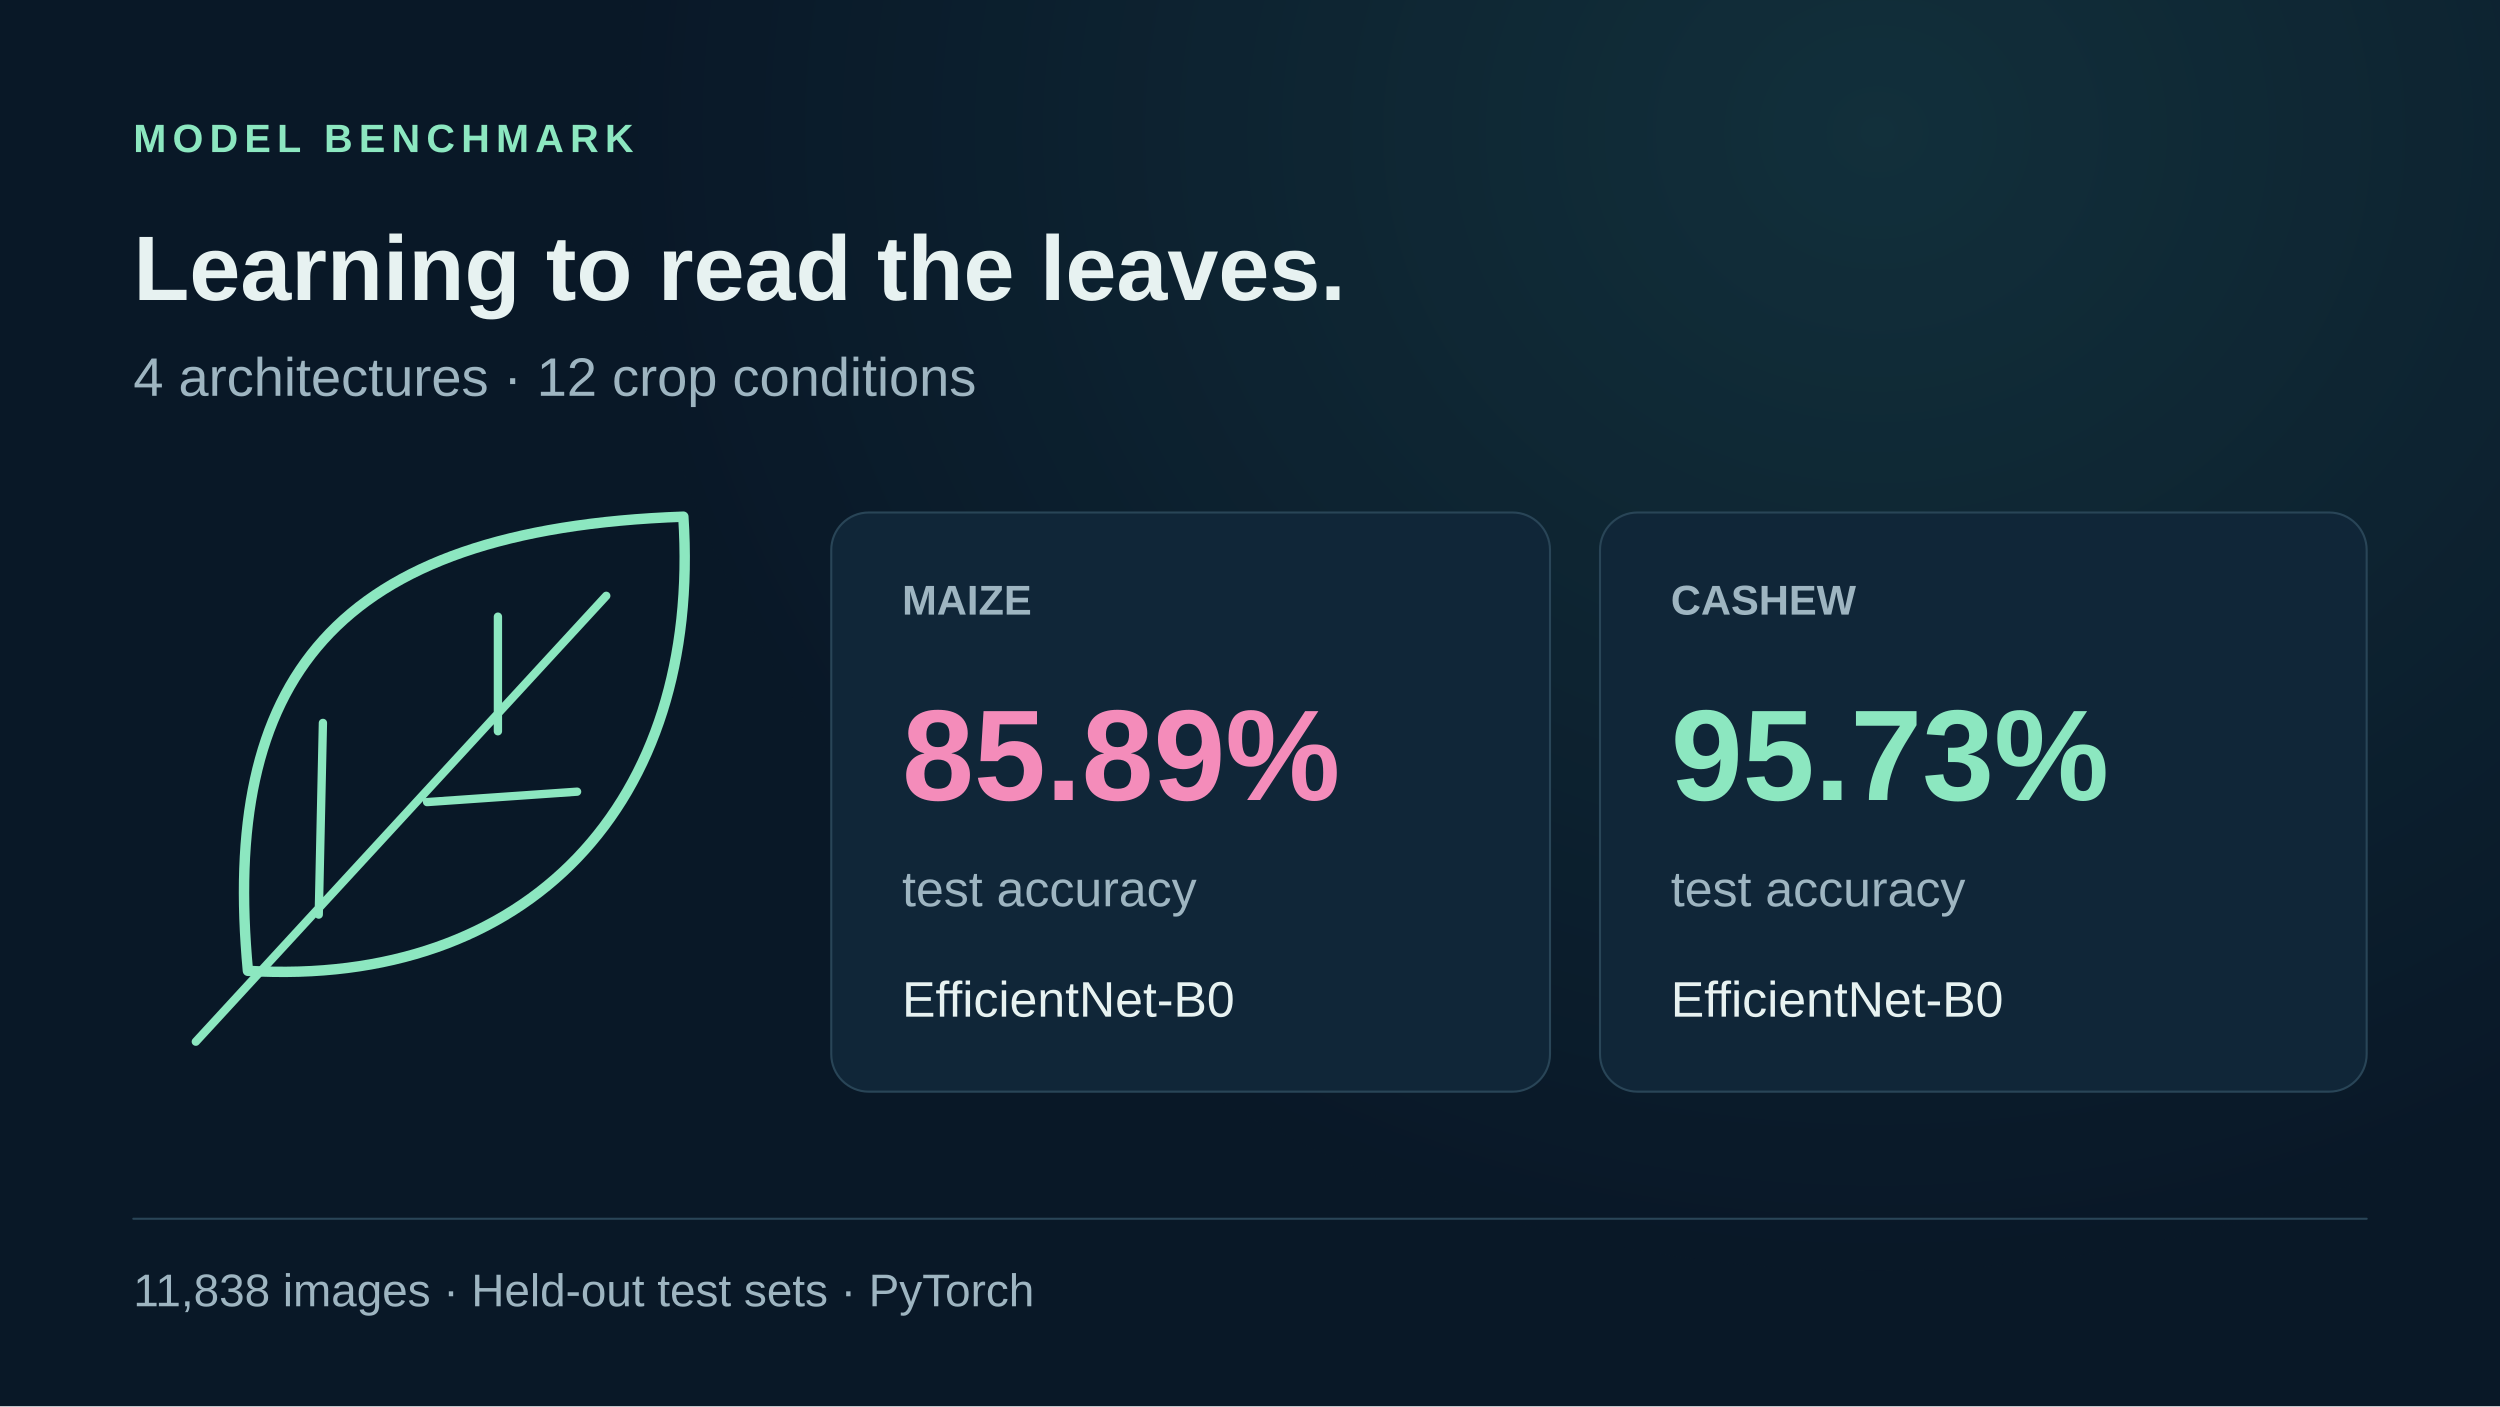
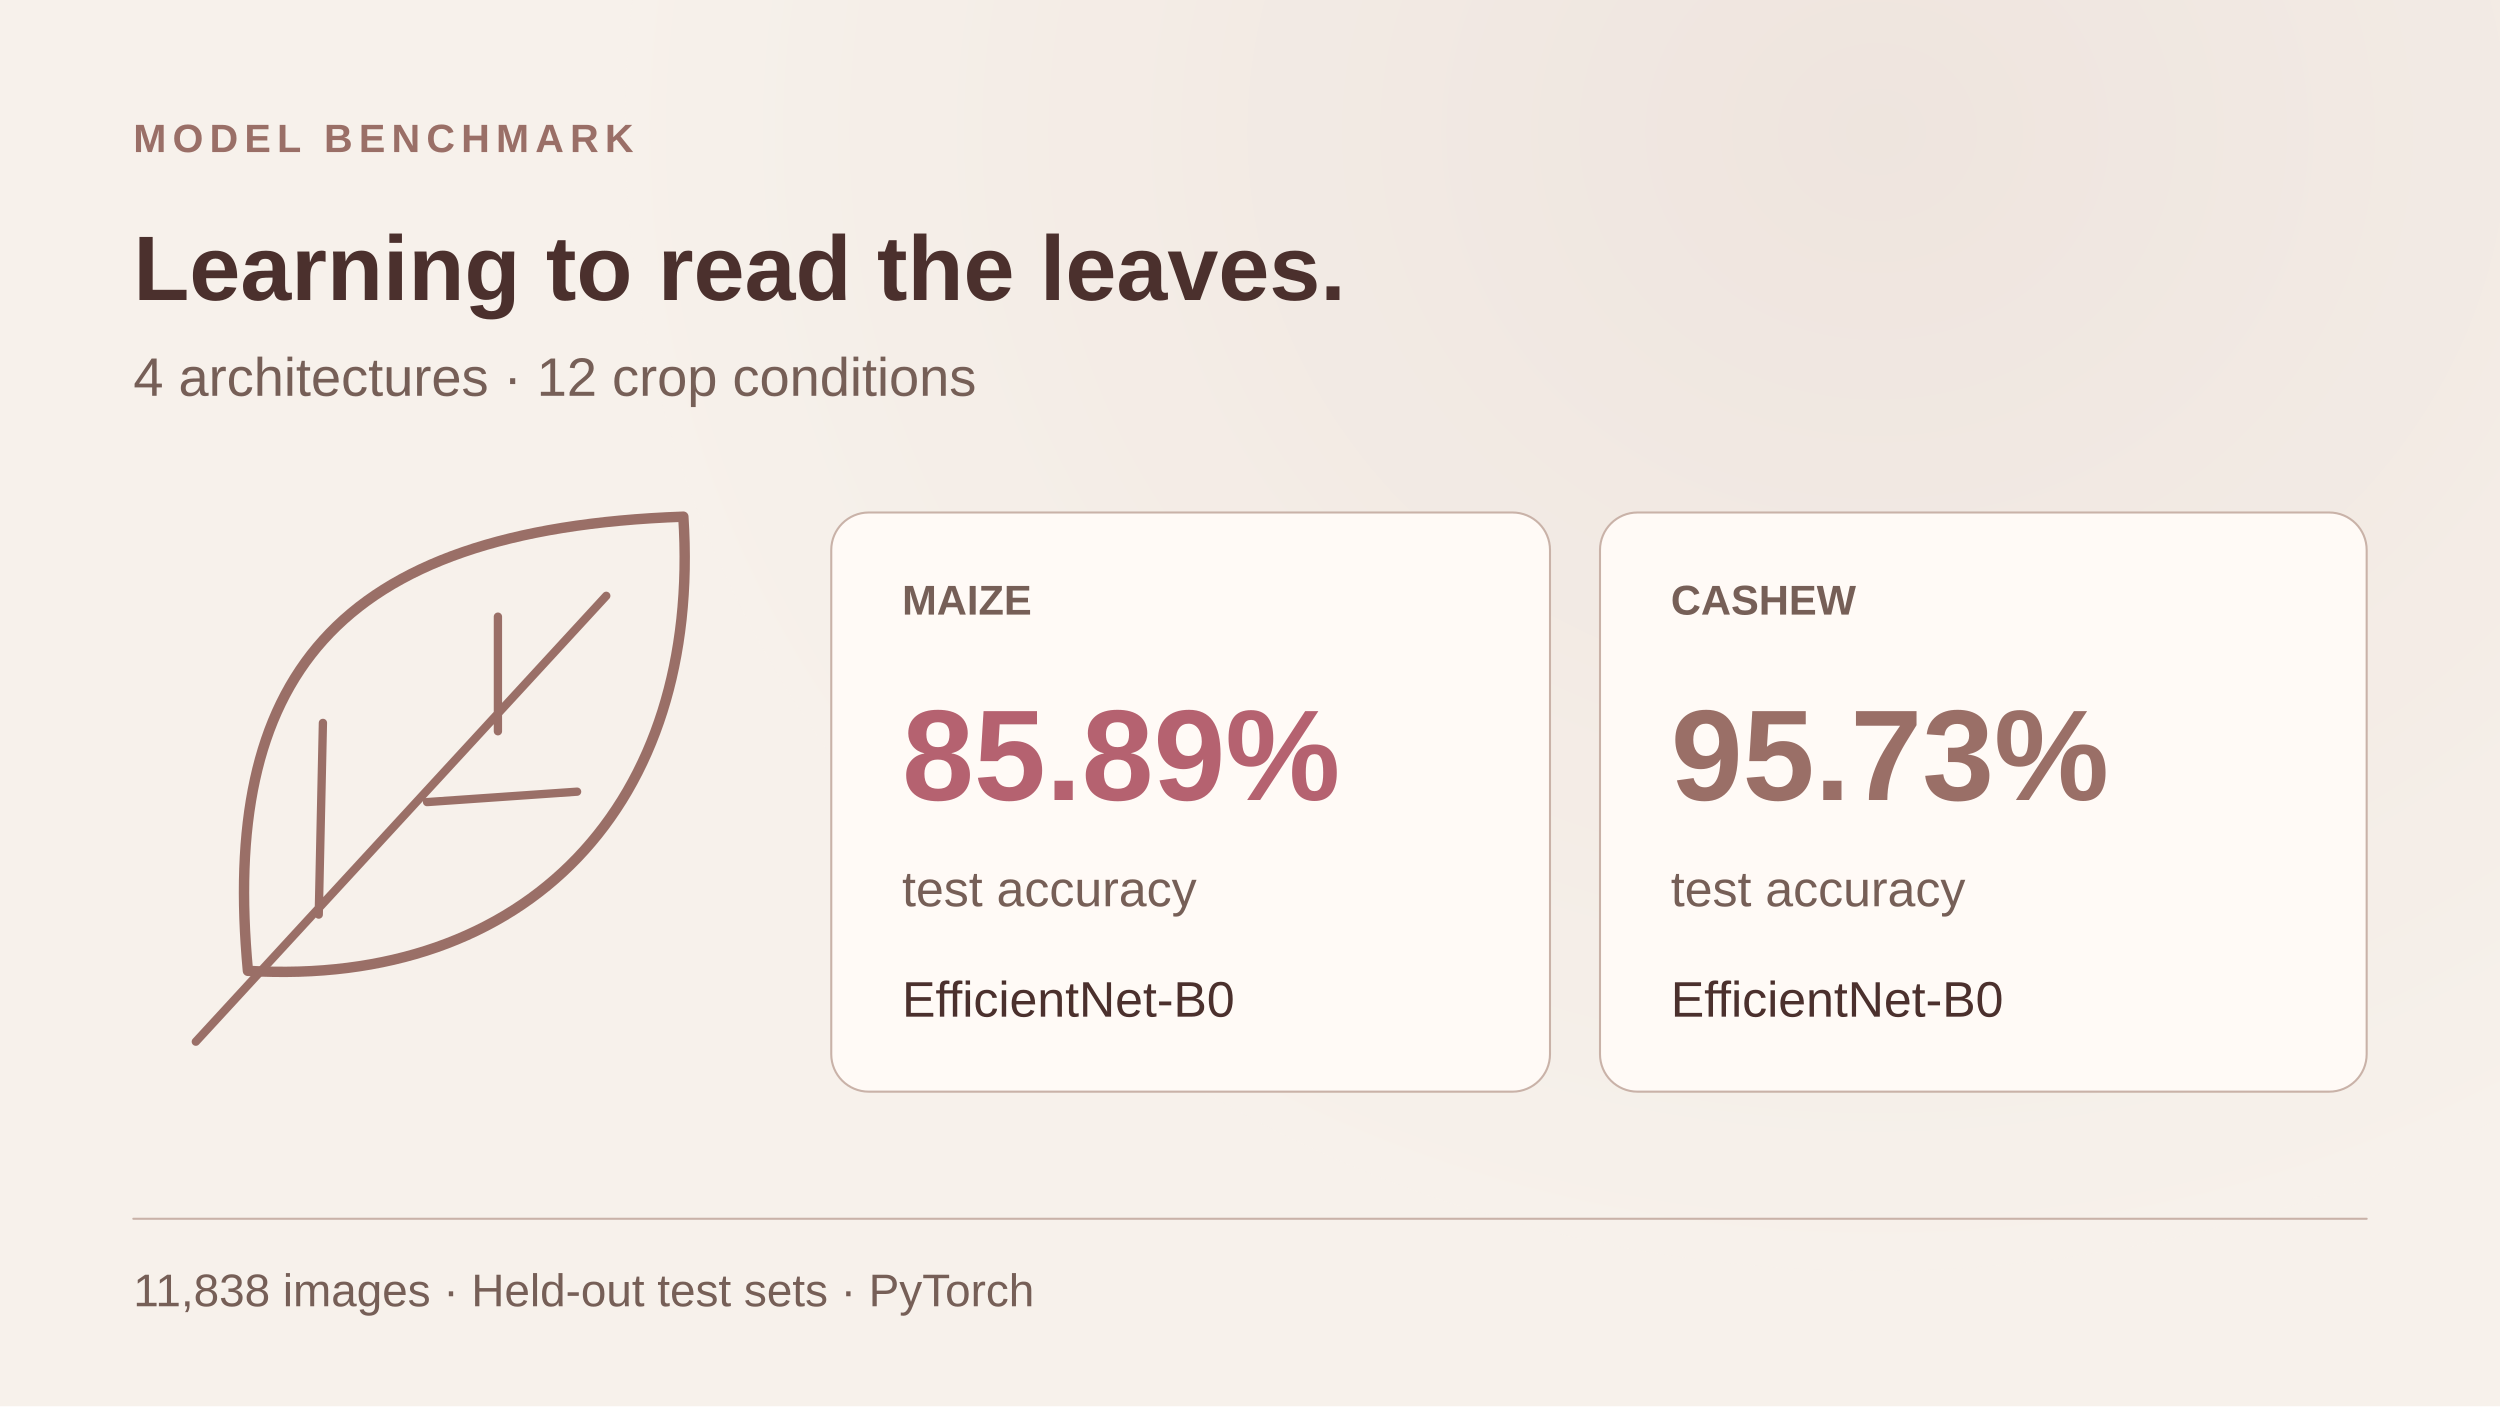
<svg xmlns="http://www.w3.org/2000/svg" width="1200" height="675" viewBox="0 0 1200 675" role="img" aria-labelledby="title desc">
  <defs>
    <radialGradient id="glow">
-       <stop stop-color="#173d45" />
-       <stop offset="1" stop-color="#091827" />
+       <stop stop-color="#eaded7" />
+       <stop offset="1" stop-color="#f7f1eb" />
    </radialGradient>
  </defs>
-   <rect width="100%" height="100%" fill="#091827" />
+   <rect width="100%" height="100%" fill="#f7f1eb" />
  <ellipse cx="900" cy="60" rx="600" ry="550" fill="url(#glow)" opacity=".65" />
  <g font-family="Segoe UI, Arial, sans-serif">
-     <text x="64" y="73" font-size="19" fill="#8ce7c0" font-weight="600" text-anchor="start" letter-spacing="3">MODEL BENCHMARK</text>
-     <text x="64" y="144" font-size="44" fill="#e7f2f1" font-weight="600" text-anchor="start">Learning to read the leaves.</text>
-     <text x="64" y="190" font-size="26" fill="#9eb5c1" font-weight="400" text-anchor="start">4 architectures · 12 crop conditions</text>
-     <path d="M119 466C106 327 159 254 328 248C337 386 253 474 119 466Z" fill="none" stroke="#8ce7c0" stroke-width="5" stroke-linecap="round" stroke-linejoin="round" />
-     <path d="M94 500L291 286 M153 439L155 347 M205 385L277 380 M239 351L239 296" fill="none" stroke="#8ce7c0" stroke-width="4" stroke-linecap="round" stroke-linejoin="round" />
-     <rect x="399" y="246" width="345" height="278" rx="18" fill="#102638" stroke="#294557" />
-     <rect x="768" y="246" width="368" height="278" rx="18" fill="#102638" stroke="#294557" />
-     <text x="433" y="295" font-size="20" fill="#9eb5c1" font-weight="600" text-anchor="start">MAIZE</text>
-     <text x="802" y="295" font-size="20" fill="#9eb5c1" font-weight="600" text-anchor="start">CASHEW</text>
-     <text x="433" y="384" font-size="62" fill="#f48cba" font-weight="600" text-anchor="start">85.89%</text>
-     <text x="802" y="384" font-size="62" fill="#8ce7c0" font-weight="600" text-anchor="start">95.73%</text>
-     <text x="433" y="435" font-size="24" fill="#9eb5c1" font-weight="400" text-anchor="start">test accuracy</text>
-     <text x="802" y="435" font-size="24" fill="#9eb5c1" font-weight="400" text-anchor="start">test accuracy</text>
-     <text x="433" y="488" font-size="24" fill="#e7f2f1" font-weight="400" text-anchor="start">EfficientNet-B0</text>
-     <text x="802" y="488" font-size="24" fill="#e7f2f1" font-weight="400" text-anchor="start">EfficientNet-B0</text>
-     <path d="M64 585H1136" fill="none" stroke="#294557" stroke-width="1" stroke-linecap="round" stroke-linejoin="round" />
-     <text x="64" y="627" font-size="22" fill="#9eb5c1" font-weight="400" text-anchor="start">11,838 images · Held-out test sets · PyTorch</text>
+     <text x="64" y="73" font-size="19" fill="#9a6f67" font-weight="600" text-anchor="start" letter-spacing="3">MODEL BENCHMARK</text>
+     <text x="64" y="144" font-size="44" fill="#4b302d" font-weight="600" text-anchor="start">Learning to read the leaves.</text>
+     <text x="64" y="190" font-size="26" fill="#765f57" font-weight="400" text-anchor="start">4 architectures · 12 crop conditions</text>
+     <path d="M119 466C106 327 159 254 328 248C337 386 253 474 119 466Z" fill="none" stroke="#9a6f67" stroke-width="5" stroke-linecap="round" stroke-linejoin="round" />
+     <path d="M94 500L291 286 M153 439L155 347 M205 385L277 380 M239 351L239 296" fill="none" stroke="#9a6f67" stroke-width="4" stroke-linecap="round" stroke-linejoin="round" />
+     <rect x="399" y="246" width="345" height="278" rx="18" fill="#fffaf6" stroke="#c9b2a8" />
+     <rect x="768" y="246" width="368" height="278" rx="18" fill="#fffaf6" stroke="#c9b2a8" />
+     <text x="433" y="295" font-size="20" fill="#765f57" font-weight="600" text-anchor="start">MAIZE</text>
+     <text x="802" y="295" font-size="20" fill="#765f57" font-weight="600" text-anchor="start">CASHEW</text>
+     <text x="433" y="384" font-size="62" fill="#b56270" font-weight="600" text-anchor="start">85.89%</text>
+     <text x="802" y="384" font-size="62" fill="#9a6f67" font-weight="600" text-anchor="start">95.73%</text>
+     <text x="433" y="435" font-size="24" fill="#765f57" font-weight="400" text-anchor="start">test accuracy</text>
+     <text x="802" y="435" font-size="24" fill="#765f57" font-weight="400" text-anchor="start">test accuracy</text>
+     <text x="433" y="488" font-size="24" fill="#4b302d" font-weight="400" text-anchor="start">EfficientNet-B0</text>
+     <text x="802" y="488" font-size="24" fill="#4b302d" font-weight="400" text-anchor="start">EfficientNet-B0</text>
+     <path d="M64 585H1136" fill="none" stroke="#c9b2a8" stroke-width="1" stroke-linecap="round" stroke-linejoin="round" />
+     <text x="64" y="627" font-size="22" fill="#765f57" font-weight="400" text-anchor="start">11,838 images · Held-out test sets · PyTorch</text>
  </g>
</svg>
